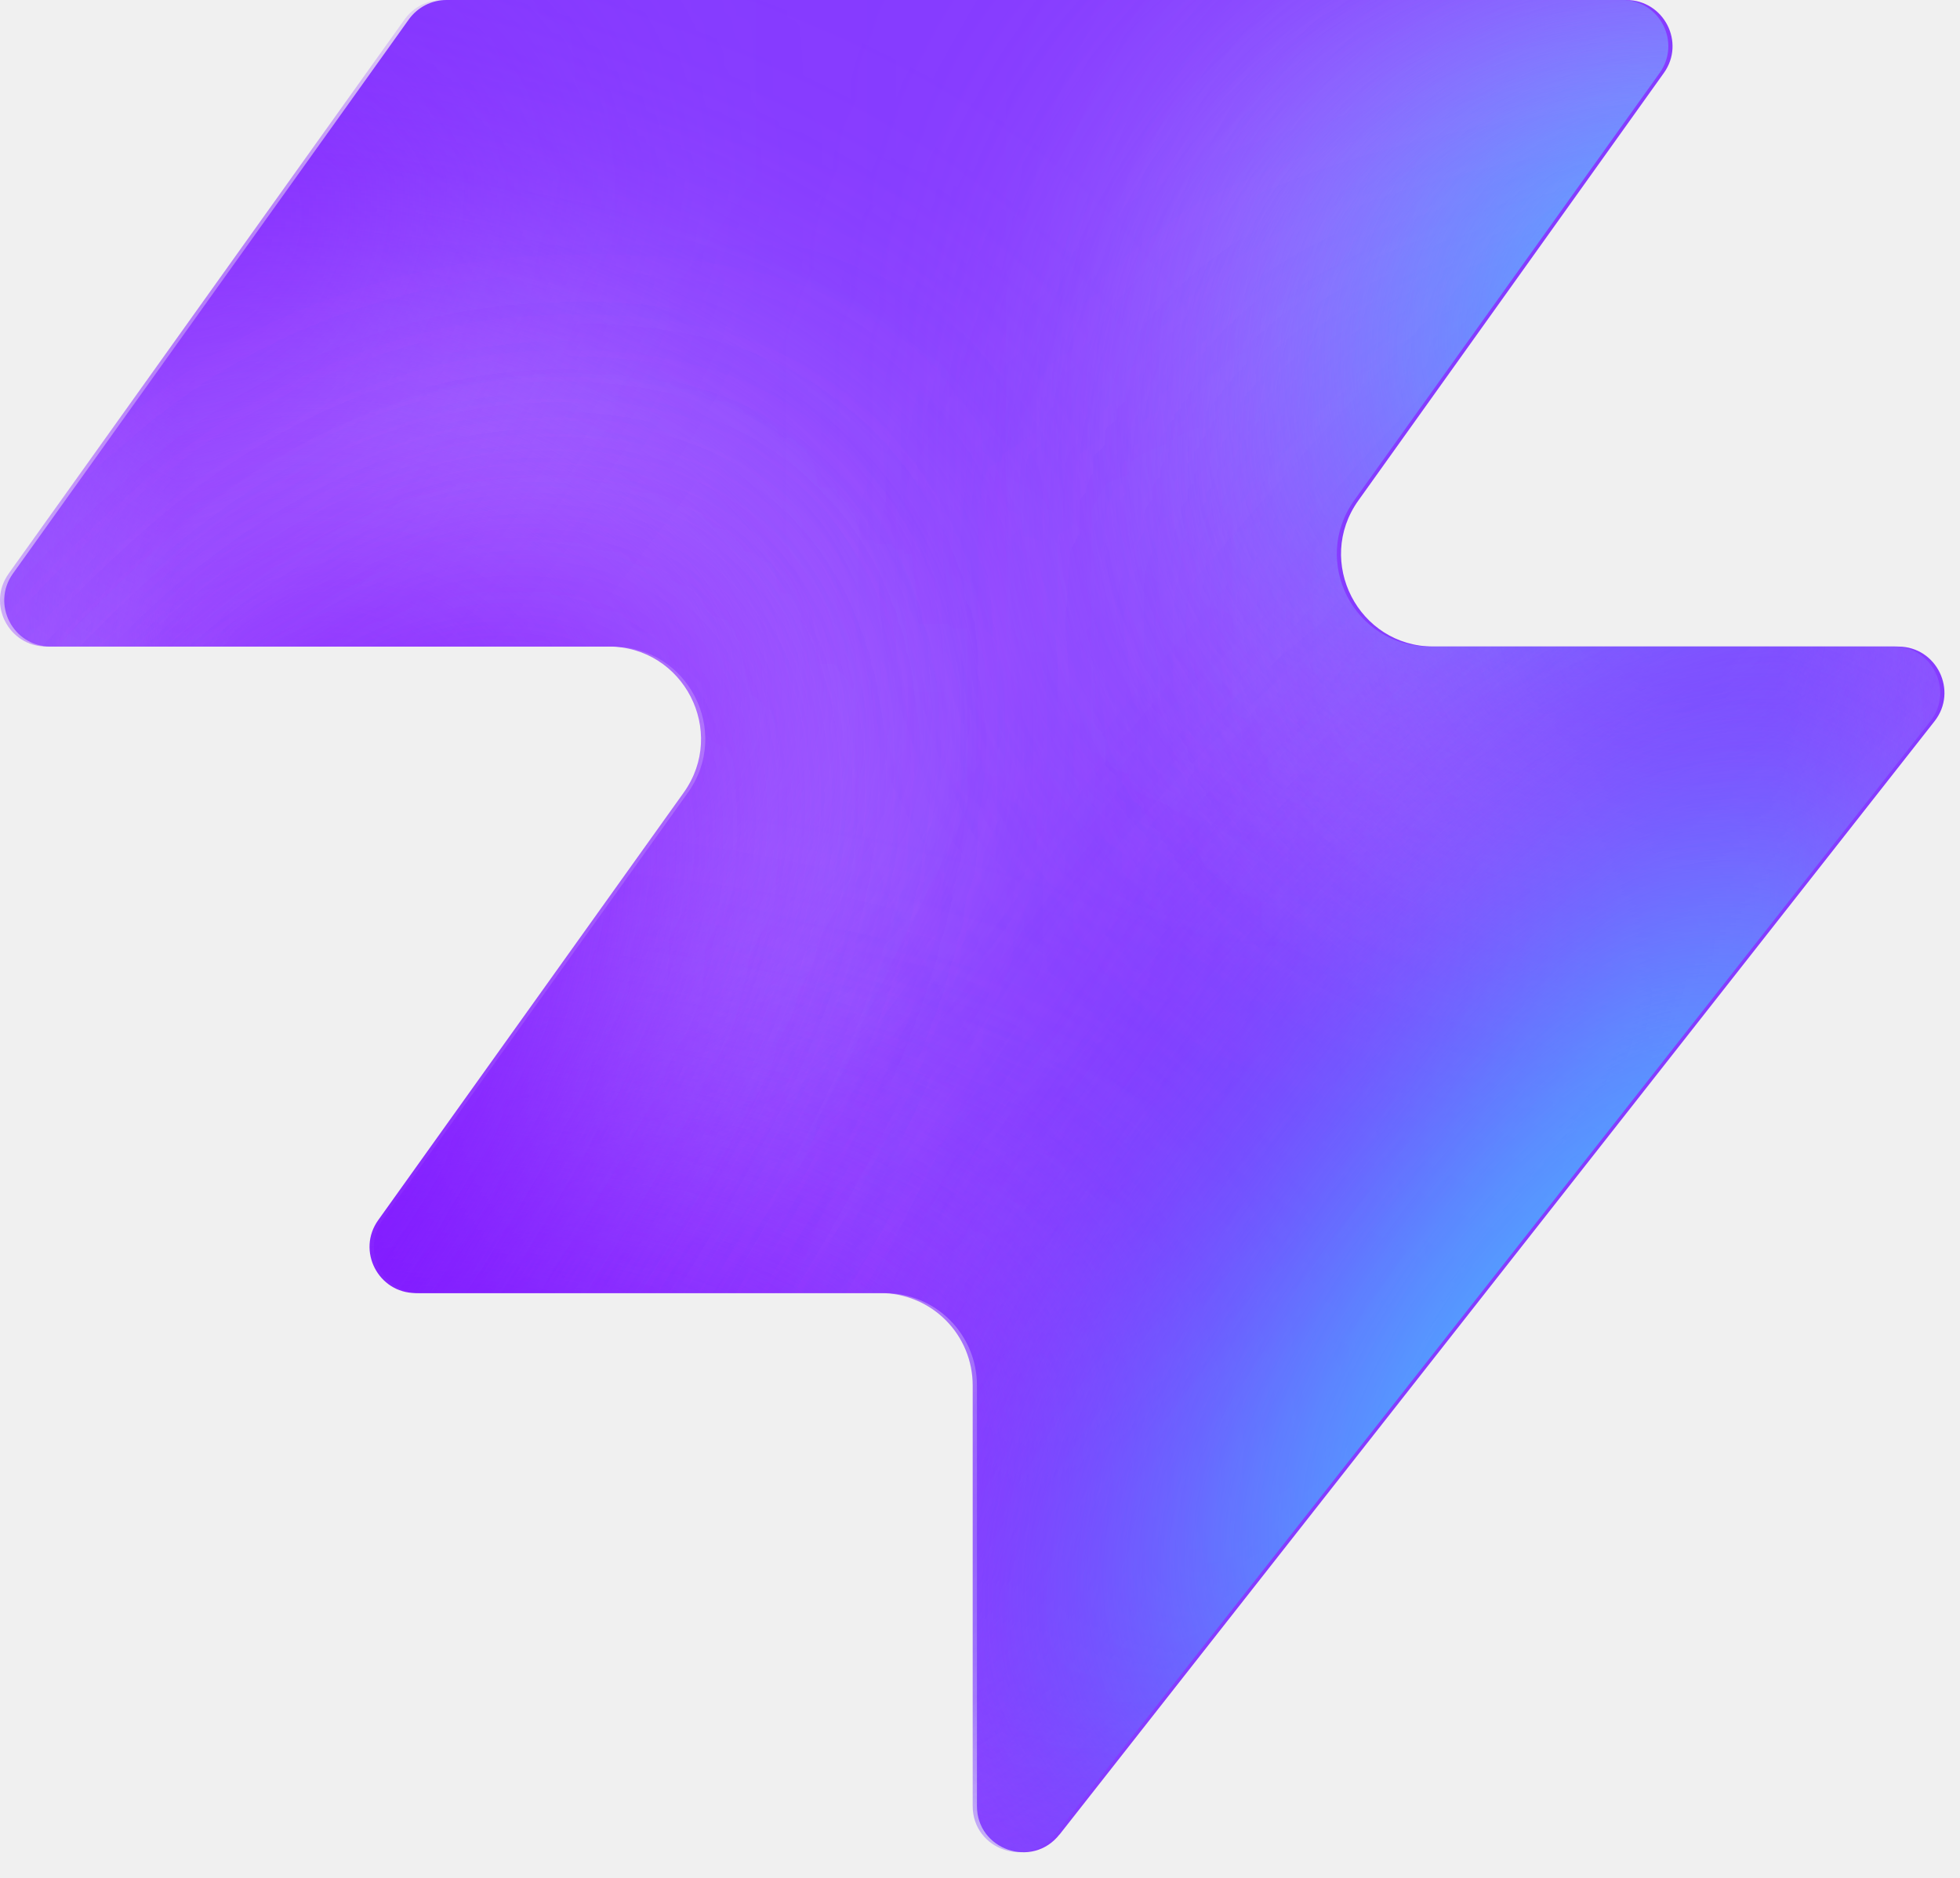
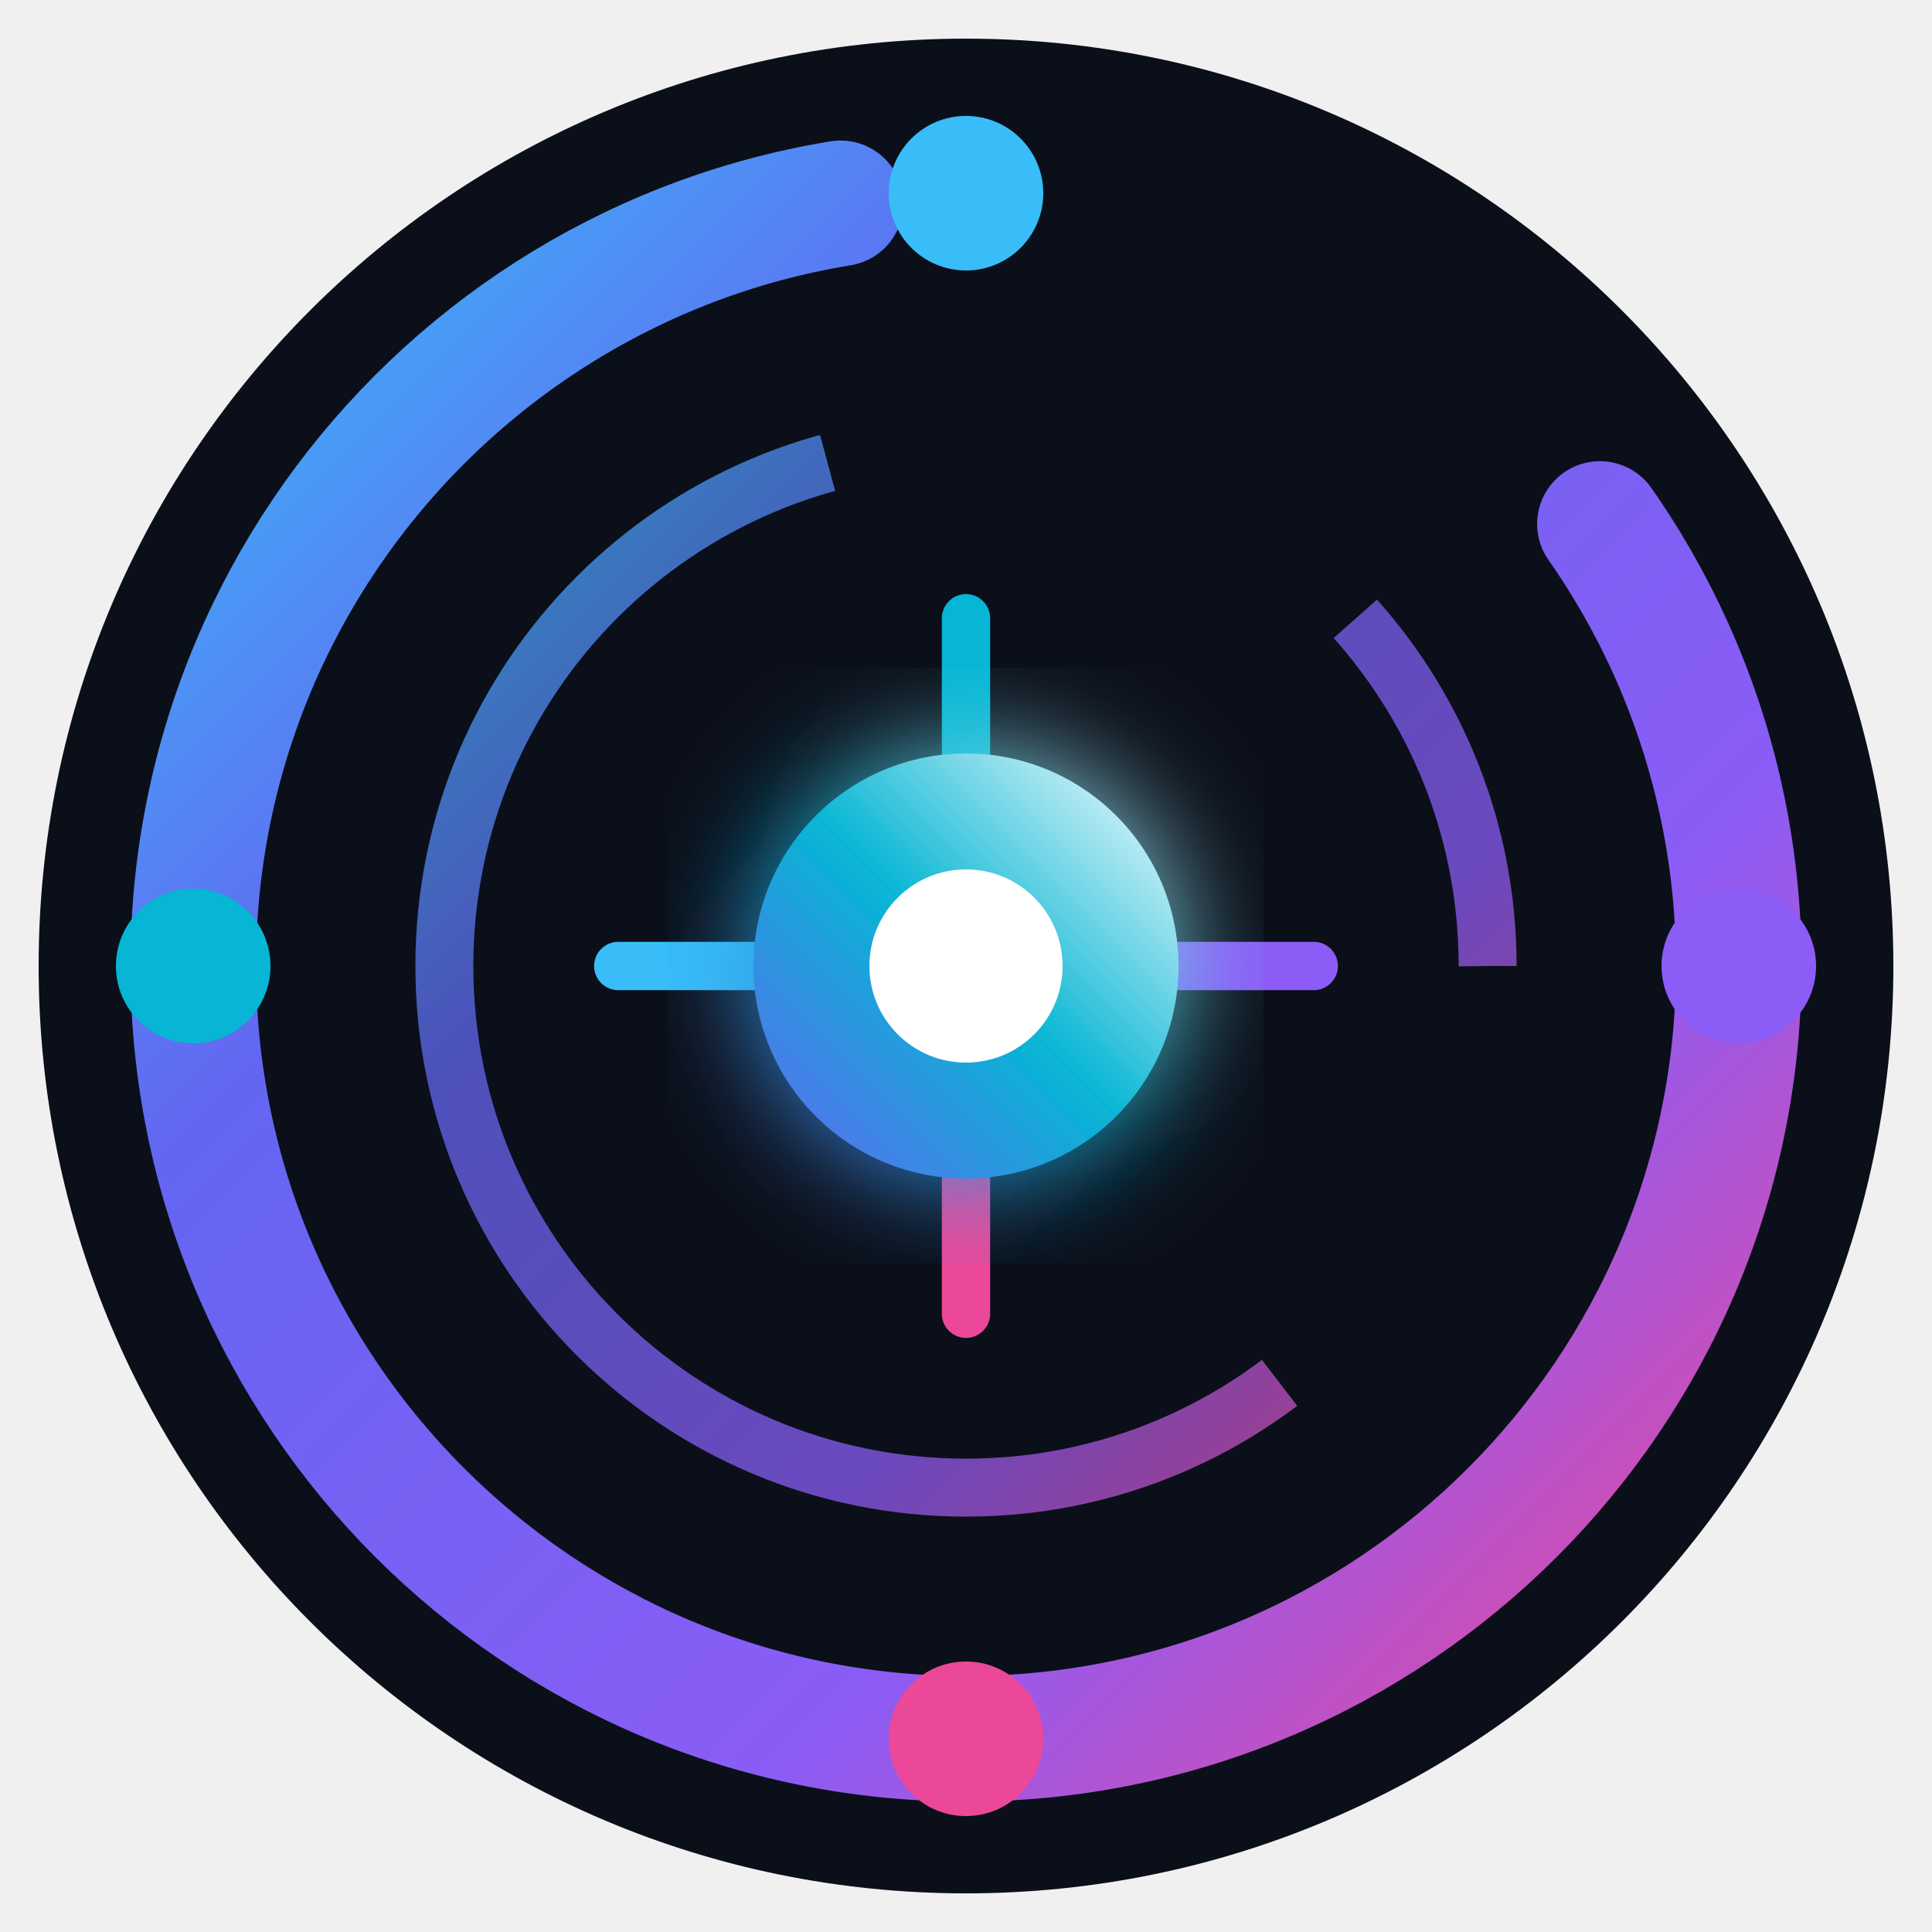
- <svg xmlns="http://www.w3.org/2000/svg" width="48" height="46" fill="none" viewBox="0 0 48 46">
-   <path fill="#863bff" d="M25.946 44.938c-.664.845-2.021.375-2.021-.698V33.937a2.26 2.26 0 0 0-2.262-2.262H10.287c-.92 0-1.456-1.04-.92-1.788l7.48-10.471c1.07-1.497 0-3.578-1.842-3.578H1.237c-.92 0-1.456-1.04-.92-1.788L10.013.474c.214-.297.556-.474.92-.474h28.894c.92 0 1.456 1.04.92 1.788l-7.48 10.471c-1.07 1.498 0 3.579 1.842 3.579h11.377c.943 0 1.473 1.088.89 1.83L25.947 44.94z" style="fill:#863bff;fill:color(display-p3 .525 .23 1);fill-opacity:1" />
-   <mask id="a" width="48" height="46" x="0" y="0" maskUnits="userSpaceOnUse" style="mask-type:alpha">
-     <path fill="#000" d="M25.842 44.938c-.664.844-2.021.375-2.021-.698V33.937a2.26 2.26 0 0 0-2.262-2.262H10.183c-.92 0-1.456-1.04-.92-1.788l7.48-10.471c1.07-1.498 0-3.579-1.842-3.579H1.133c-.92 0-1.456-1.04-.92-1.787L9.91.473c.214-.297.556-.474.92-.474h28.894c.92 0 1.456 1.04.92 1.788l-7.48 10.471c-1.07 1.498 0 3.578 1.842 3.578h11.377c.943 0 1.473 1.088.89 1.832L25.843 44.94z" style="fill:#000;fill-opacity:1" />
-   </mask>
-   <g mask="url(#a)">
-     <g filter="url(#b)">
-       <ellipse cx="5.508" cy="14.704" fill="#ede6ff" rx="5.508" ry="14.704" style="fill:#ede6ff;fill:color(display-p3 .927 .903 1);fill-opacity:1" transform="matrix(.00324 1 1 -.00324 -4.47 31.516)" />
-     </g>
-     <g filter="url(#c)">
-       <ellipse cx="10.399" cy="29.851" fill="#ede6ff" rx="10.399" ry="29.851" style="fill:#ede6ff;fill:color(display-p3 .927 .903 1);fill-opacity:1" transform="matrix(.00324 1 1 -.00324 -39.328 7.883)" />
-     </g>
-     <g filter="url(#d)">
-       <ellipse cx="5.508" cy="30.487" fill="#7e14ff" rx="5.508" ry="30.487" style="fill:#7e14ff;fill:color(display-p3 .492 .077 1);fill-opacity:1" transform="rotate(89.814 -25.913 -14.639)scale(1 -1)" />
-     </g>
-     <g filter="url(#e)">
-       <ellipse cx="5.508" cy="30.599" fill="#7e14ff" rx="5.508" ry="30.599" style="fill:#7e14ff;fill:color(display-p3 .492 .077 1);fill-opacity:1" transform="rotate(89.814 -32.644 -3.334)scale(1 -1)" />
-     </g>
-     <g filter="url(#f)">
-       <ellipse cx="5.508" cy="30.599" fill="#7e14ff" rx="5.508" ry="30.599" style="fill:#7e14ff;fill:color(display-p3 .492 .077 1);fill-opacity:1" transform="matrix(.00324 1 1 -.00324 -34.34 30.47)" />
-     </g>
-     <g filter="url(#g)">
-       <ellipse cx="14.072" cy="22.078" fill="#ede6ff" rx="14.072" ry="22.078" style="fill:#ede6ff;fill:color(display-p3 .927 .903 1);fill-opacity:1" transform="rotate(93.35 24.506 48.493)scale(-1 1)" />
-     </g>
-     <g filter="url(#h)">
-       <ellipse cx="3.47" cy="21.501" fill="#7e14ff" rx="3.47" ry="21.501" style="fill:#7e14ff;fill:color(display-p3 .492 .077 1);fill-opacity:1" transform="rotate(89.009 28.708 47.59)scale(-1 1)" />
-     </g>
-     <g filter="url(#i)">
-       <ellipse cx="3.47" cy="21.501" fill="#7e14ff" rx="3.47" ry="21.501" style="fill:#7e14ff;fill:color(display-p3 .492 .077 1);fill-opacity:1" transform="rotate(89.009 28.708 47.59)scale(-1 1)" />
-     </g>
-     <g filter="url(#j)">
-       <ellipse cx=".387" cy="8.972" fill="#7e14ff" rx="4.407" ry="29.108" style="fill:#7e14ff;fill:color(display-p3 .492 .077 1);fill-opacity:1" transform="rotate(39.51 .387 8.972)" />
-     </g>
-     <g filter="url(#k)">
-       <ellipse cx="47.523" cy="-6.092" fill="#7e14ff" rx="4.407" ry="29.108" style="fill:#7e14ff;fill:color(display-p3 .492 .077 1);fill-opacity:1" transform="rotate(37.892 47.523 -6.092)" />
-     </g>
-     <g filter="url(#l)">
-       <ellipse cx="41.412" cy="6.333" fill="#47bfff" rx="5.971" ry="9.665" style="fill:#47bfff;fill:color(display-p3 .28 .748 1);fill-opacity:1" transform="rotate(37.892 41.412 6.333)" />
-     </g>
-     <g filter="url(#m)">
-       <ellipse cx="-1.879" cy="38.332" fill="#7e14ff" rx="4.407" ry="29.108" style="fill:#7e14ff;fill:color(display-p3 .492 .077 1);fill-opacity:1" transform="rotate(37.892 -1.88 38.332)" />
-     </g>
-     <g filter="url(#n)">
-       <ellipse cx="-1.879" cy="38.332" fill="#7e14ff" rx="4.407" ry="29.108" style="fill:#7e14ff;fill:color(display-p3 .492 .077 1);fill-opacity:1" transform="rotate(37.892 -1.88 38.332)" />
-     </g>
-     <g filter="url(#o)">
-       <ellipse cx="35.651" cy="29.907" fill="#7e14ff" rx="4.407" ry="29.108" style="fill:#7e14ff;fill:color(display-p3 .492 .077 1);fill-opacity:1" transform="rotate(37.892 35.651 29.907)" />
-     </g>
-     <g filter="url(#p)">
-       <ellipse cx="38.418" cy="32.4" fill="#47bfff" rx="5.971" ry="15.297" style="fill:#47bfff;fill:color(display-p3 .28 .748 1);fill-opacity:1" transform="rotate(37.892 38.418 32.4)" />
-     </g>
-   </g>
+ <svg xmlns="http://www.w3.org/2000/svg" viewBox="0 0 100 100" fill="none">
  <defs>
-     <filter id="b" width="60.045" height="41.654" x="-19.77" y="16.149" color-interpolation-filters="sRGB" filterUnits="userSpaceOnUse">
-       <feFlood flood-opacity="0" result="BackgroundImageFix" />
-       <feBlend in="SourceGraphic" in2="BackgroundImageFix" result="shape" />
-       <feGaussianBlur result="effect1_foregroundBlur_2002_17158" stdDeviation="7.659" />
-     </filter>
-     <filter id="c" width="90.34" height="51.437" x="-54.613" y="-7.533" color-interpolation-filters="sRGB" filterUnits="userSpaceOnUse">
-       <feFlood flood-opacity="0" result="BackgroundImageFix" />
-       <feBlend in="SourceGraphic" in2="BackgroundImageFix" result="shape" />
-       <feGaussianBlur result="effect1_foregroundBlur_2002_17158" stdDeviation="7.659" />
-     </filter>
-     <filter id="d" width="79.355" height="29.4" x="-49.64" y="2.03" color-interpolation-filters="sRGB" filterUnits="userSpaceOnUse">
-       <feFlood flood-opacity="0" result="BackgroundImageFix" />
-       <feBlend in="SourceGraphic" in2="BackgroundImageFix" result="shape" />
-       <feGaussianBlur result="effect1_foregroundBlur_2002_17158" stdDeviation="4.596" />
-     </filter>
-     <filter id="e" width="79.579" height="29.4" x="-45.045" y="20.029" color-interpolation-filters="sRGB" filterUnits="userSpaceOnUse">
-       <feFlood flood-opacity="0" result="BackgroundImageFix" />
-       <feBlend in="SourceGraphic" in2="BackgroundImageFix" result="shape" />
-       <feGaussianBlur result="effect1_foregroundBlur_2002_17158" stdDeviation="4.596" />
-     </filter>
-     <filter id="f" width="79.579" height="29.4" x="-43.513" y="21.178" color-interpolation-filters="sRGB" filterUnits="userSpaceOnUse">
-       <feFlood flood-opacity="0" result="BackgroundImageFix" />
-       <feBlend in="SourceGraphic" in2="BackgroundImageFix" result="shape" />
-       <feGaussianBlur result="effect1_foregroundBlur_2002_17158" stdDeviation="4.596" />
-     </filter>
-     <filter id="g" width="74.749" height="58.852" x="15.756" y="-17.901" color-interpolation-filters="sRGB" filterUnits="userSpaceOnUse">
-       <feFlood flood-opacity="0" result="BackgroundImageFix" />
-       <feBlend in="SourceGraphic" in2="BackgroundImageFix" result="shape" />
-       <feGaussianBlur result="effect1_foregroundBlur_2002_17158" stdDeviation="7.659" />
-     </filter>
-     <filter id="h" width="61.377" height="25.362" x="23.548" y="2.284" color-interpolation-filters="sRGB" filterUnits="userSpaceOnUse">
-       <feFlood flood-opacity="0" result="BackgroundImageFix" />
-       <feBlend in="SourceGraphic" in2="BackgroundImageFix" result="shape" />
-       <feGaussianBlur result="effect1_foregroundBlur_2002_17158" stdDeviation="4.596" />
-     </filter>
-     <filter id="i" width="61.377" height="25.362" x="23.548" y="2.284" color-interpolation-filters="sRGB" filterUnits="userSpaceOnUse">
-       <feFlood flood-opacity="0" result="BackgroundImageFix" />
-       <feBlend in="SourceGraphic" in2="BackgroundImageFix" result="shape" />
-       <feGaussianBlur result="effect1_foregroundBlur_2002_17158" stdDeviation="4.596" />
-     </filter>
-     <filter id="j" width="56.045" height="63.649" x="-27.636" y="-22.853" color-interpolation-filters="sRGB" filterUnits="userSpaceOnUse">
-       <feFlood flood-opacity="0" result="BackgroundImageFix" />
-       <feBlend in="SourceGraphic" in2="BackgroundImageFix" result="shape" />
-       <feGaussianBlur result="effect1_foregroundBlur_2002_17158" stdDeviation="4.596" />
-     </filter>
-     <filter id="k" width="54.814" height="64.646" x="20.116" y="-38.415" color-interpolation-filters="sRGB" filterUnits="userSpaceOnUse">
-       <feFlood flood-opacity="0" result="BackgroundImageFix" />
-       <feBlend in="SourceGraphic" in2="BackgroundImageFix" result="shape" />
-       <feGaussianBlur result="effect1_foregroundBlur_2002_17158" stdDeviation="4.596" />
-     </filter>
-     <filter id="l" width="33.541" height="35.313" x="24.641" y="-11.323" color-interpolation-filters="sRGB" filterUnits="userSpaceOnUse">
-       <feFlood flood-opacity="0" result="BackgroundImageFix" />
-       <feBlend in="SourceGraphic" in2="BackgroundImageFix" result="shape" />
-       <feGaussianBlur result="effect1_foregroundBlur_2002_17158" stdDeviation="4.596" />
-     </filter>
-     <filter id="m" width="54.814" height="64.646" x="-29.286" y="6.009" color-interpolation-filters="sRGB" filterUnits="userSpaceOnUse">
-       <feFlood flood-opacity="0" result="BackgroundImageFix" />
-       <feBlend in="SourceGraphic" in2="BackgroundImageFix" result="shape" />
-       <feGaussianBlur result="effect1_foregroundBlur_2002_17158" stdDeviation="4.596" />
-     </filter>
-     <filter id="n" width="54.814" height="64.646" x="-29.286" y="6.009" color-interpolation-filters="sRGB" filterUnits="userSpaceOnUse">
-       <feFlood flood-opacity="0" result="BackgroundImageFix" />
-       <feBlend in="SourceGraphic" in2="BackgroundImageFix" result="shape" />
-       <feGaussianBlur result="effect1_foregroundBlur_2002_17158" stdDeviation="4.596" />
-     </filter>
-     <filter id="o" width="54.814" height="64.646" x="8.244" y="-2.416" color-interpolation-filters="sRGB" filterUnits="userSpaceOnUse">
-       <feFlood flood-opacity="0" result="BackgroundImageFix" />
-       <feBlend in="SourceGraphic" in2="BackgroundImageFix" result="shape" />
-       <feGaussianBlur result="effect1_foregroundBlur_2002_17158" stdDeviation="4.596" />
-     </filter>
-     <filter id="p" width="39.409" height="43.623" x="18.713" y="10.588" color-interpolation-filters="sRGB" filterUnits="userSpaceOnUse">
-       <feFlood flood-opacity="0" result="BackgroundImageFix" />
-       <feBlend in="SourceGraphic" in2="BackgroundImageFix" result="shape" />
-       <feGaussianBlur result="effect1_foregroundBlur_2002_17158" stdDeviation="4.596" />
+     <linearGradient id="oduzz-grad" x1="0%" y1="0%" x2="100%" y2="100%">
+       <stop offset="0%" stop-color="#38bdf8" />
+       <stop offset="30%" stop-color="#6366f1" />
+       <stop offset="70%" stop-color="#8b5cf6" />
+       <stop offset="100%" stop-color="#ec4899" />
+     </linearGradient>
+     <linearGradient id="oduzz-core" x1="0%" y1="100%" x2="100%" y2="0%">
+       <stop offset="0%" stop-color="#6366f1" />
+       <stop offset="50%" stop-color="#06b6d4" />
+       <stop offset="100%" stop-color="#ffffff" />
+     </linearGradient>
+     <filter id="oduzz-blur" x="-20%" y="-20%" width="140%" height="140%">
+       <feGaussianBlur stdDeviation="3" result="blur" />
+       <feComposite in="SourceGraphic" in2="blur" operator="over" />
    </filter>
  </defs>
+   <circle cx="50" cy="50" r="48" fill="#0b0f19" />
+   <circle cx="50" cy="50" r="40" stroke="url(#oduzz-grad)" stroke-width="6.5" stroke-linecap="round" stroke-dasharray="200 45" stroke-dashoffset="18" />
+   <circle cx="50" cy="10" r="4" fill="#38bdf8" />
+   <circle cx="90" cy="50" r="4" fill="#8b5cf6" />
+   <circle cx="50" cy="90" r="4" fill="#ec4899" />
+   <circle cx="10" cy="50" r="4" fill="#06b6d4" />
+   <circle cx="50" cy="50" r="27" stroke="url(#oduzz-grad)" stroke-width="3" stroke-dasharray="95 30" stroke-dashoffset="-25" opacity="0.75" />
+   <line x1="32" y1="50" x2="42" y2="50" stroke="#38bdf8" stroke-width="2.5" stroke-linecap="round" />
+   <line x1="58" y1="50" x2="68" y2="50" stroke="#8b5cf6" stroke-width="2.5" stroke-linecap="round" />
+   <line x1="50" y1="32" x2="50" y2="42" stroke="#06b6d4" stroke-width="2.5" stroke-linecap="round" />
+   <line x1="50" y1="58" x2="50" y2="68" stroke="#ec4899" stroke-width="2.5" stroke-linecap="round" />
+   <circle cx="50" cy="50" r="11" fill="url(#oduzz-core)" filter="url(#oduzz-blur)" />
+   <circle cx="50" cy="50" r="5" fill="#ffffff" />
</svg>
